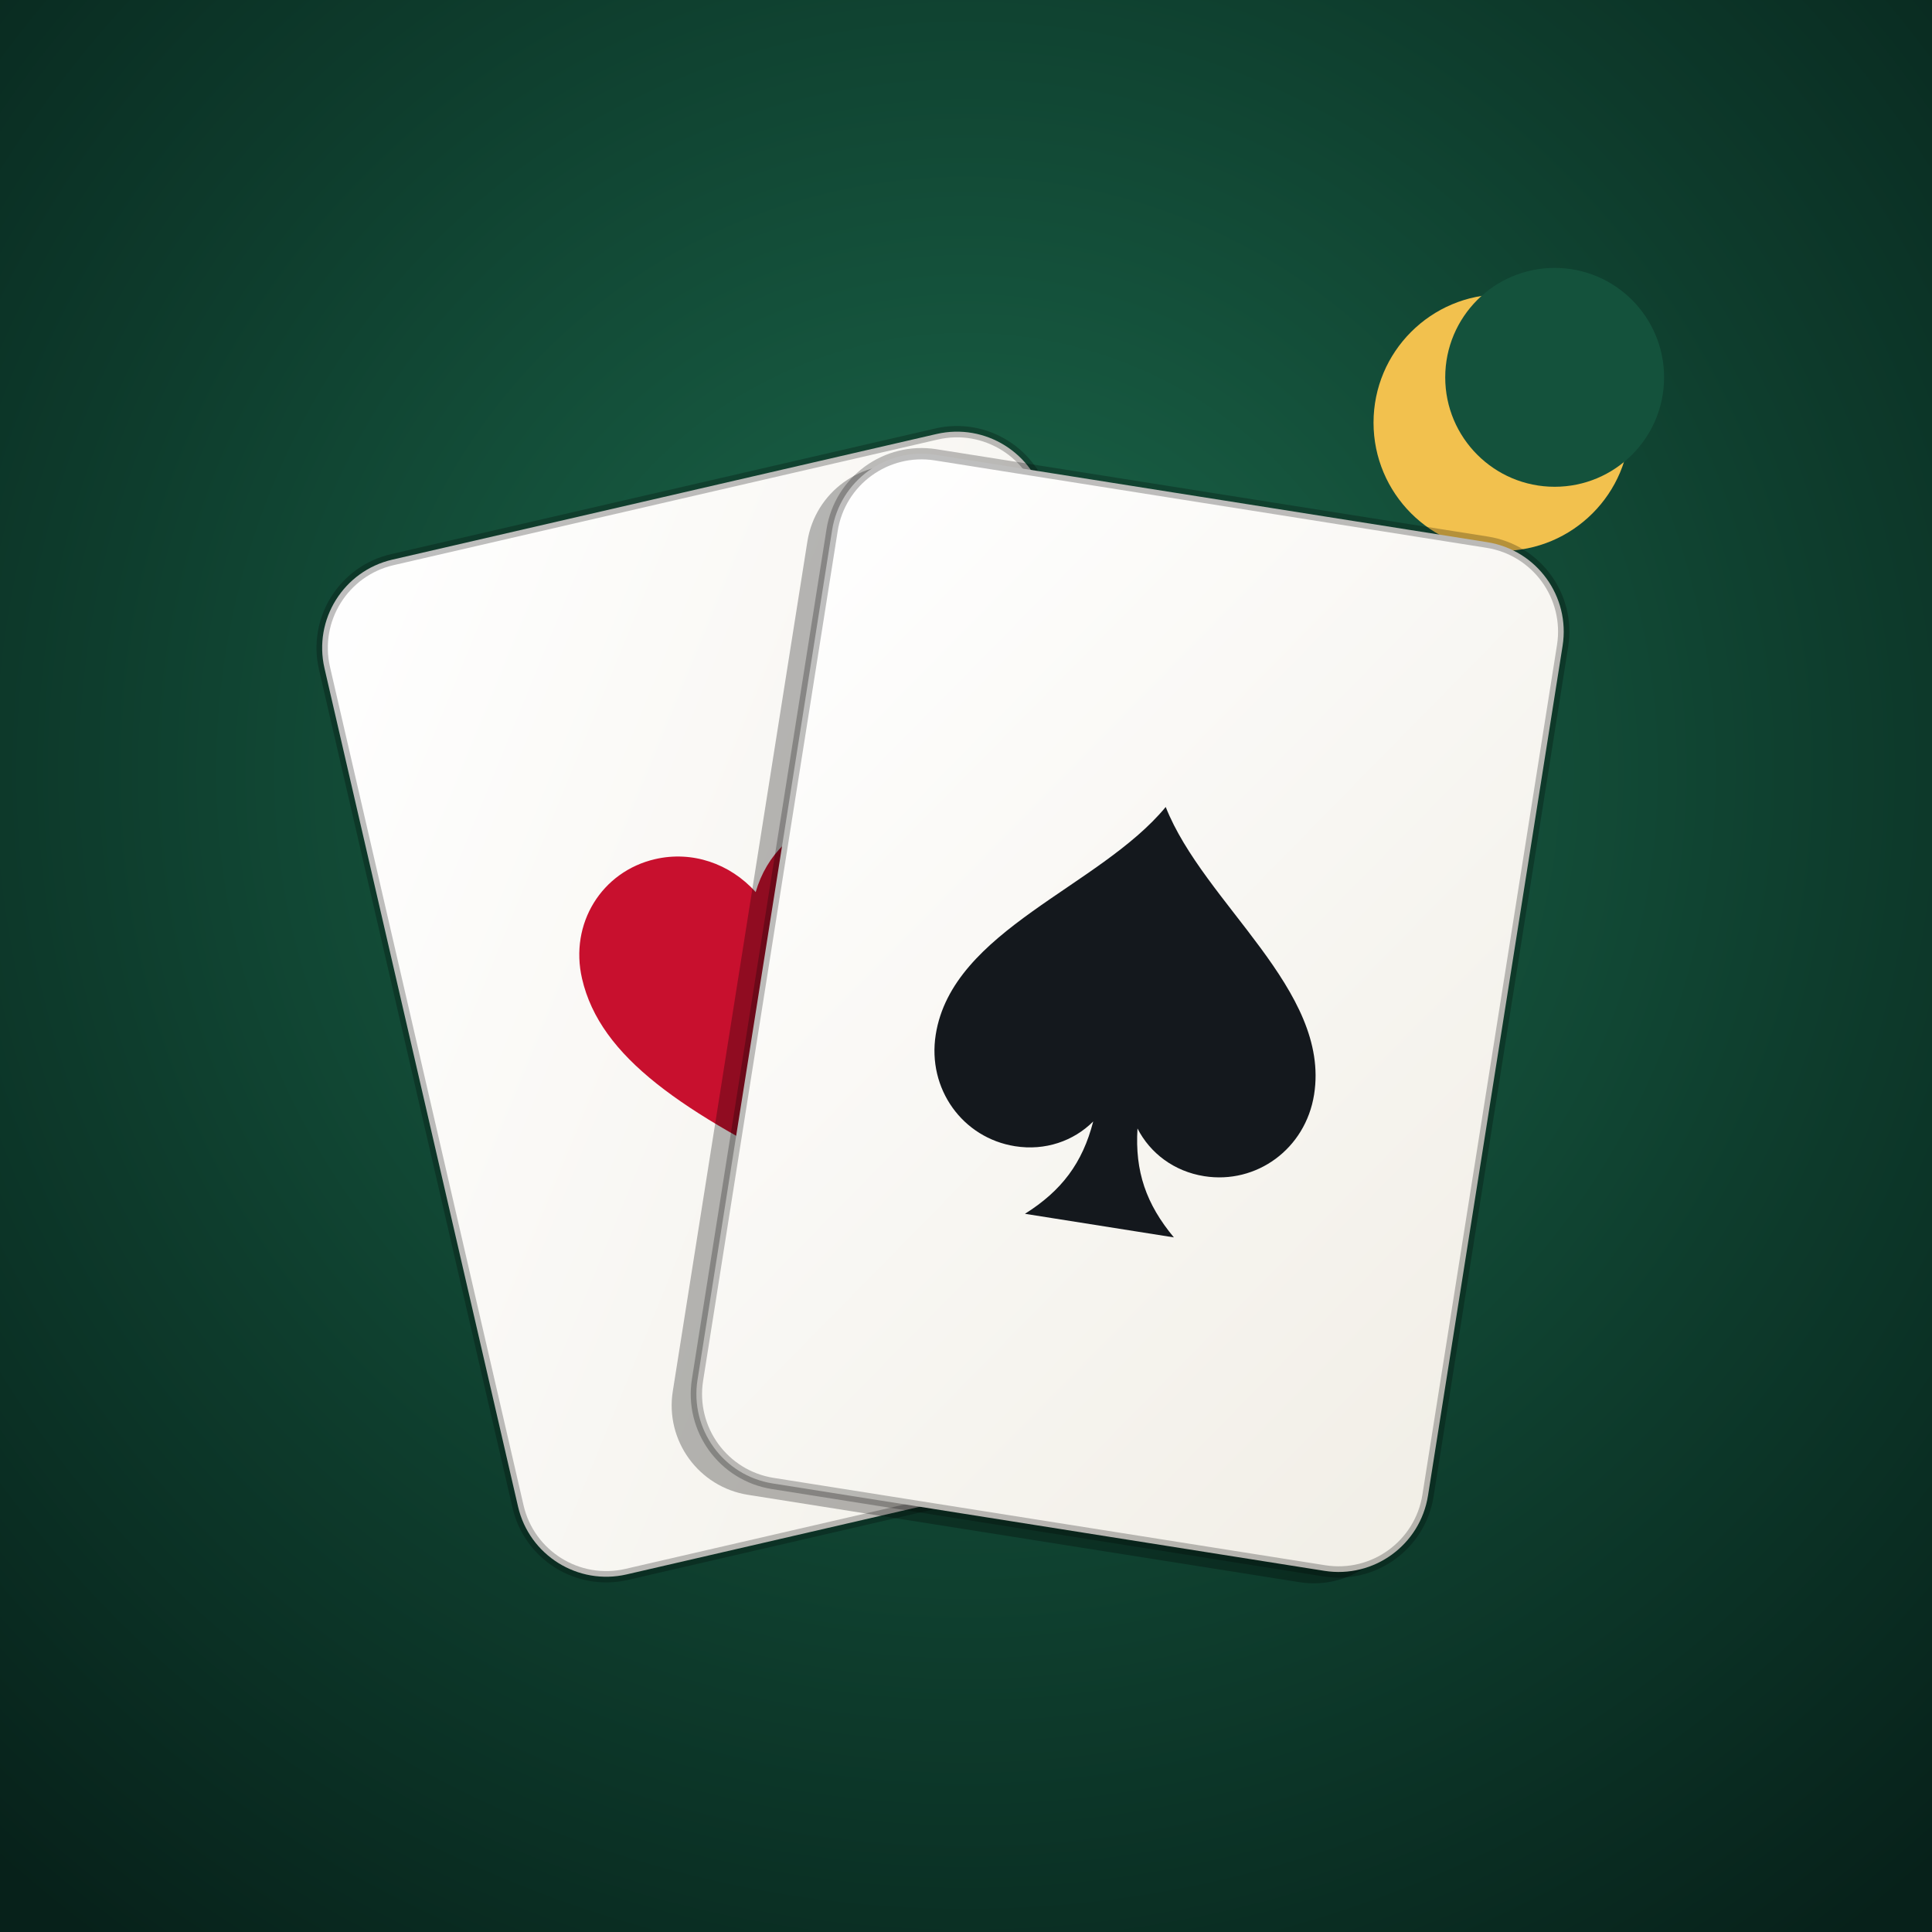
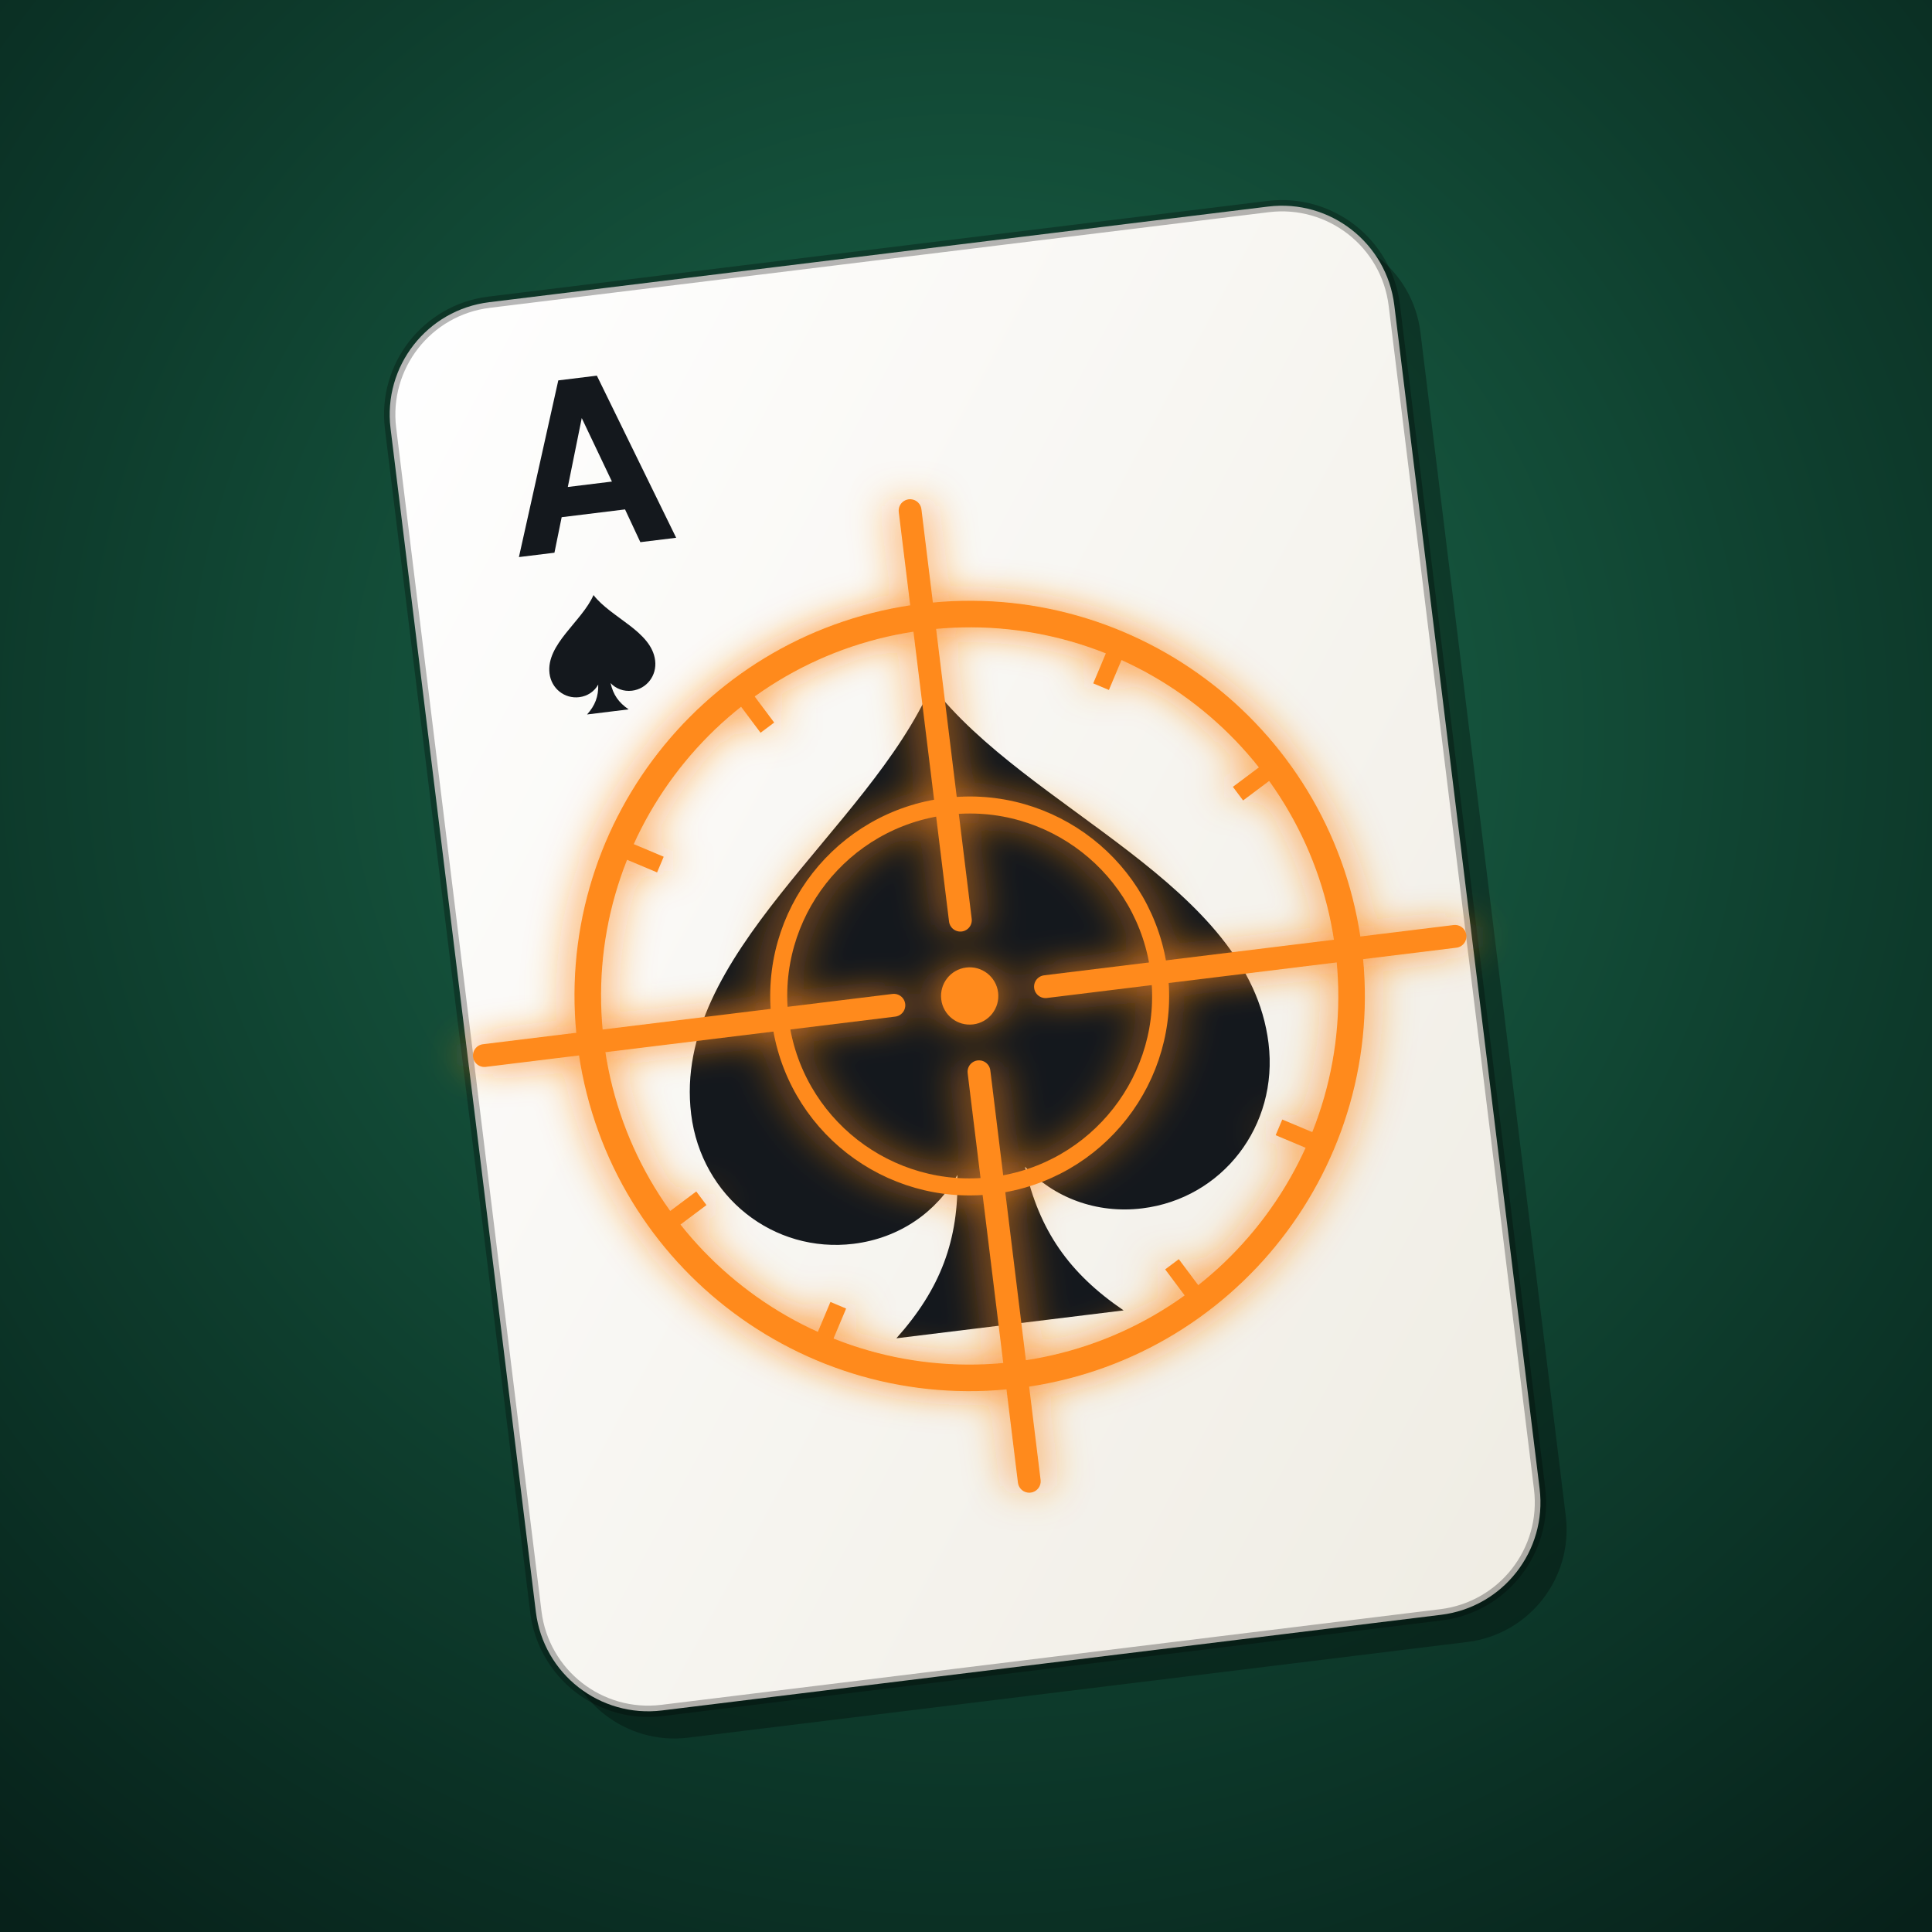
<svg xmlns="http://www.w3.org/2000/svg" viewBox="0 0 512 512">
  <defs>
-     <radialGradient id="felt" cx="50%" cy="40%" r="75%">
+     <radialGradient id="sky" cx="50%" cy="38%" r="78%">
      <stop offset="0" stop-color="#1c6a4c" />
      <stop offset=".6" stop-color="#0e3d2d" />
      <stop offset="1" stop-color="#07211a" />
    </radialGradient>
    <linearGradient id="face" x1="0" y1="0" x2="1" y2="1">
      <stop offset="0" stop-color="#fff" />
-       <stop offset="1" stop-color="#f1eee6" />
+       <stop offset="1" stop-color="#efece3" />
    </linearGradient>
+     <filter id="glow" x="-30%" y="-30%" width="160%" height="160%">
+       <feGaussianBlur stdDeviation="5" result="b" />
+       <feMerge>
+         <feMergeNode in="b" />
+         <feMergeNode in="SourceGraphic" />
+       </feMerge>
+     </filter>
  </defs>
-   <rect width="512" height="512" fill="url(#felt)" />
-   <circle cx="398" cy="112" r="34" fill="#f2c14e" />
-   <circle cx="412" cy="100" r="29" fill="#14523c" />
-   <g transform="rotate(-13 256 300) translate(118 118)">
-     <rect width="196" height="276" rx="24" fill="url(#face)" stroke="rgba(0,0,0,.25)" stroke-width="3" />
-     <g transform="translate(38 78) scale(5)" fill="#c8102e">
-       <path d="M12 21.6C5.6 16.4 2 12.6 2 8.3 2 5.3 4.3 3 7.2 3c2 0 3.8 1.1 4.8 2.9C13 4.1 14.8 3 16.8 3 19.7 3 22 5.3 22 8.3c0 4.3-3.6 8.1-10 13.3z" />
+   <rect width="512" height="512" fill="url(#sky)" />
+   <g transform="rotate(-7 256 256)">
+     <rect x="128" y="74" width="268" height="376" rx="30" fill="rgba(0,0,0,.3)" />
+     <rect x="122" y="66" width="268" height="376" rx="30" fill="url(#face)" stroke="rgba(0,0,0,.28)" stroke-width="3" />
+     <text x="150" y="134" font-family="-apple-system,Helvetica,Arial,sans-serif" font-weight="800" font-size="62" fill="#14181d">A</text>
+     <g transform="translate(152 144) scale(1.5)" fill="#14181d">
+       <path d="M12 1.6C9.4 6 2.6 9.2 2.6 14.4c0 2.7 2.1 4.8 4.7 4.8 1.5 0 2.8-.7 3.6-1.8-.2 2.1-1 3.6-2.6 5h7.4c-1.6-1.4-2.4-2.9-2.6-5 .8 1.1 2.1 1.8 3.6 1.8 2.6 0 4.7-2.1 4.7-4.8C21.4 9.2 14.6 6 12 1.6z" />
    </g>
-   </g>
-   <g transform="rotate(9 256 300) translate(196 124)">
-     <rect x="-6" y="4" width="196" height="276" rx="24" fill="rgba(0,0,0,.28)" />
-     <rect width="196" height="276" rx="24" fill="url(#face)" stroke="rgba(0,0,0,.25)" stroke-width="3" />
-     <g transform="translate(34 74) scale(5.4)" fill="#14181d">
+     <g transform="translate(157.6 168) scale(8.2)" fill="#14181d">
      <path d="M12 1.6C9.4 6 2.6 9.2 2.6 14.4c0 2.7 2.1 4.8 4.7 4.8 1.5 0 2.8-.7 3.6-1.8-.2 2.1-1 3.6-2.6 5h7.4c-1.6-1.4-2.4-2.9-2.6-5 .8 1.1 2.1 1.8 3.6 1.8 2.6 0 4.7-2.1 4.7-4.8C21.4 9.2 14.6 6 12 1.6z" />
+     </g>
+     <g filter="url(#glow)" transform="translate(256 264) scale(1.1) translate(-256 -236)">
+       <circle cx="256" cy="236" r="92" fill="none" stroke="#ff8a1f" stroke-width="6.4" />
+       <circle cx="256" cy="236" r="46.0" fill="none" stroke="#ff8a1f" stroke-width="4.1" />
+       <line x1="274.4" y1="236.0" x2="373.8" y2="236.0" stroke="#ff8a1f" stroke-width="5.5" stroke-linecap="round" />
+       <line x1="256.0" y1="254.4" x2="256.0" y2="353.8" stroke="#ff8a1f" stroke-width="5.5" stroke-linecap="round" />
+       <line x1="237.6" y1="236.0" x2="138.2" y2="236.0" stroke="#ff8a1f" stroke-width="5.5" stroke-linecap="round" />
+       <line x1="256.0" y1="217.6" x2="256.0" y2="118.2" stroke="#ff8a1f" stroke-width="5.5" stroke-linecap="round" />
+       <line x1="326.1" y1="276.5" x2="335.7" y2="282.0" stroke="#ff8a1f" stroke-width="4.1" />
+       <line x1="296.5" y1="306.1" x2="302.0" y2="315.7" stroke="#ff8a1f" stroke-width="4.1" />
+       <line x1="215.5" y1="306.1" x2="210.0" y2="315.7" stroke="#ff8a1f" stroke-width="4.1" />
+       <line x1="185.9" y1="276.5" x2="176.3" y2="282.0" stroke="#ff8a1f" stroke-width="4.1" />
+       <line x1="185.9" y1="195.5" x2="176.3" y2="190.0" stroke="#ff8a1f" stroke-width="4.1" />
+       <line x1="215.5" y1="165.9" x2="210.0" y2="156.3" stroke="#ff8a1f" stroke-width="4.1" />
+       <line x1="296.5" y1="165.9" x2="302.0" y2="156.3" stroke="#ff8a1f" stroke-width="4.1" />
+       <line x1="326.1" y1="195.5" x2="335.7" y2="190.0" stroke="#ff8a1f" stroke-width="4.1" />
+       <circle cx="256" cy="236" r="6.9" fill="#ff8a1f" />
    </g>
  </g>
</svg>
